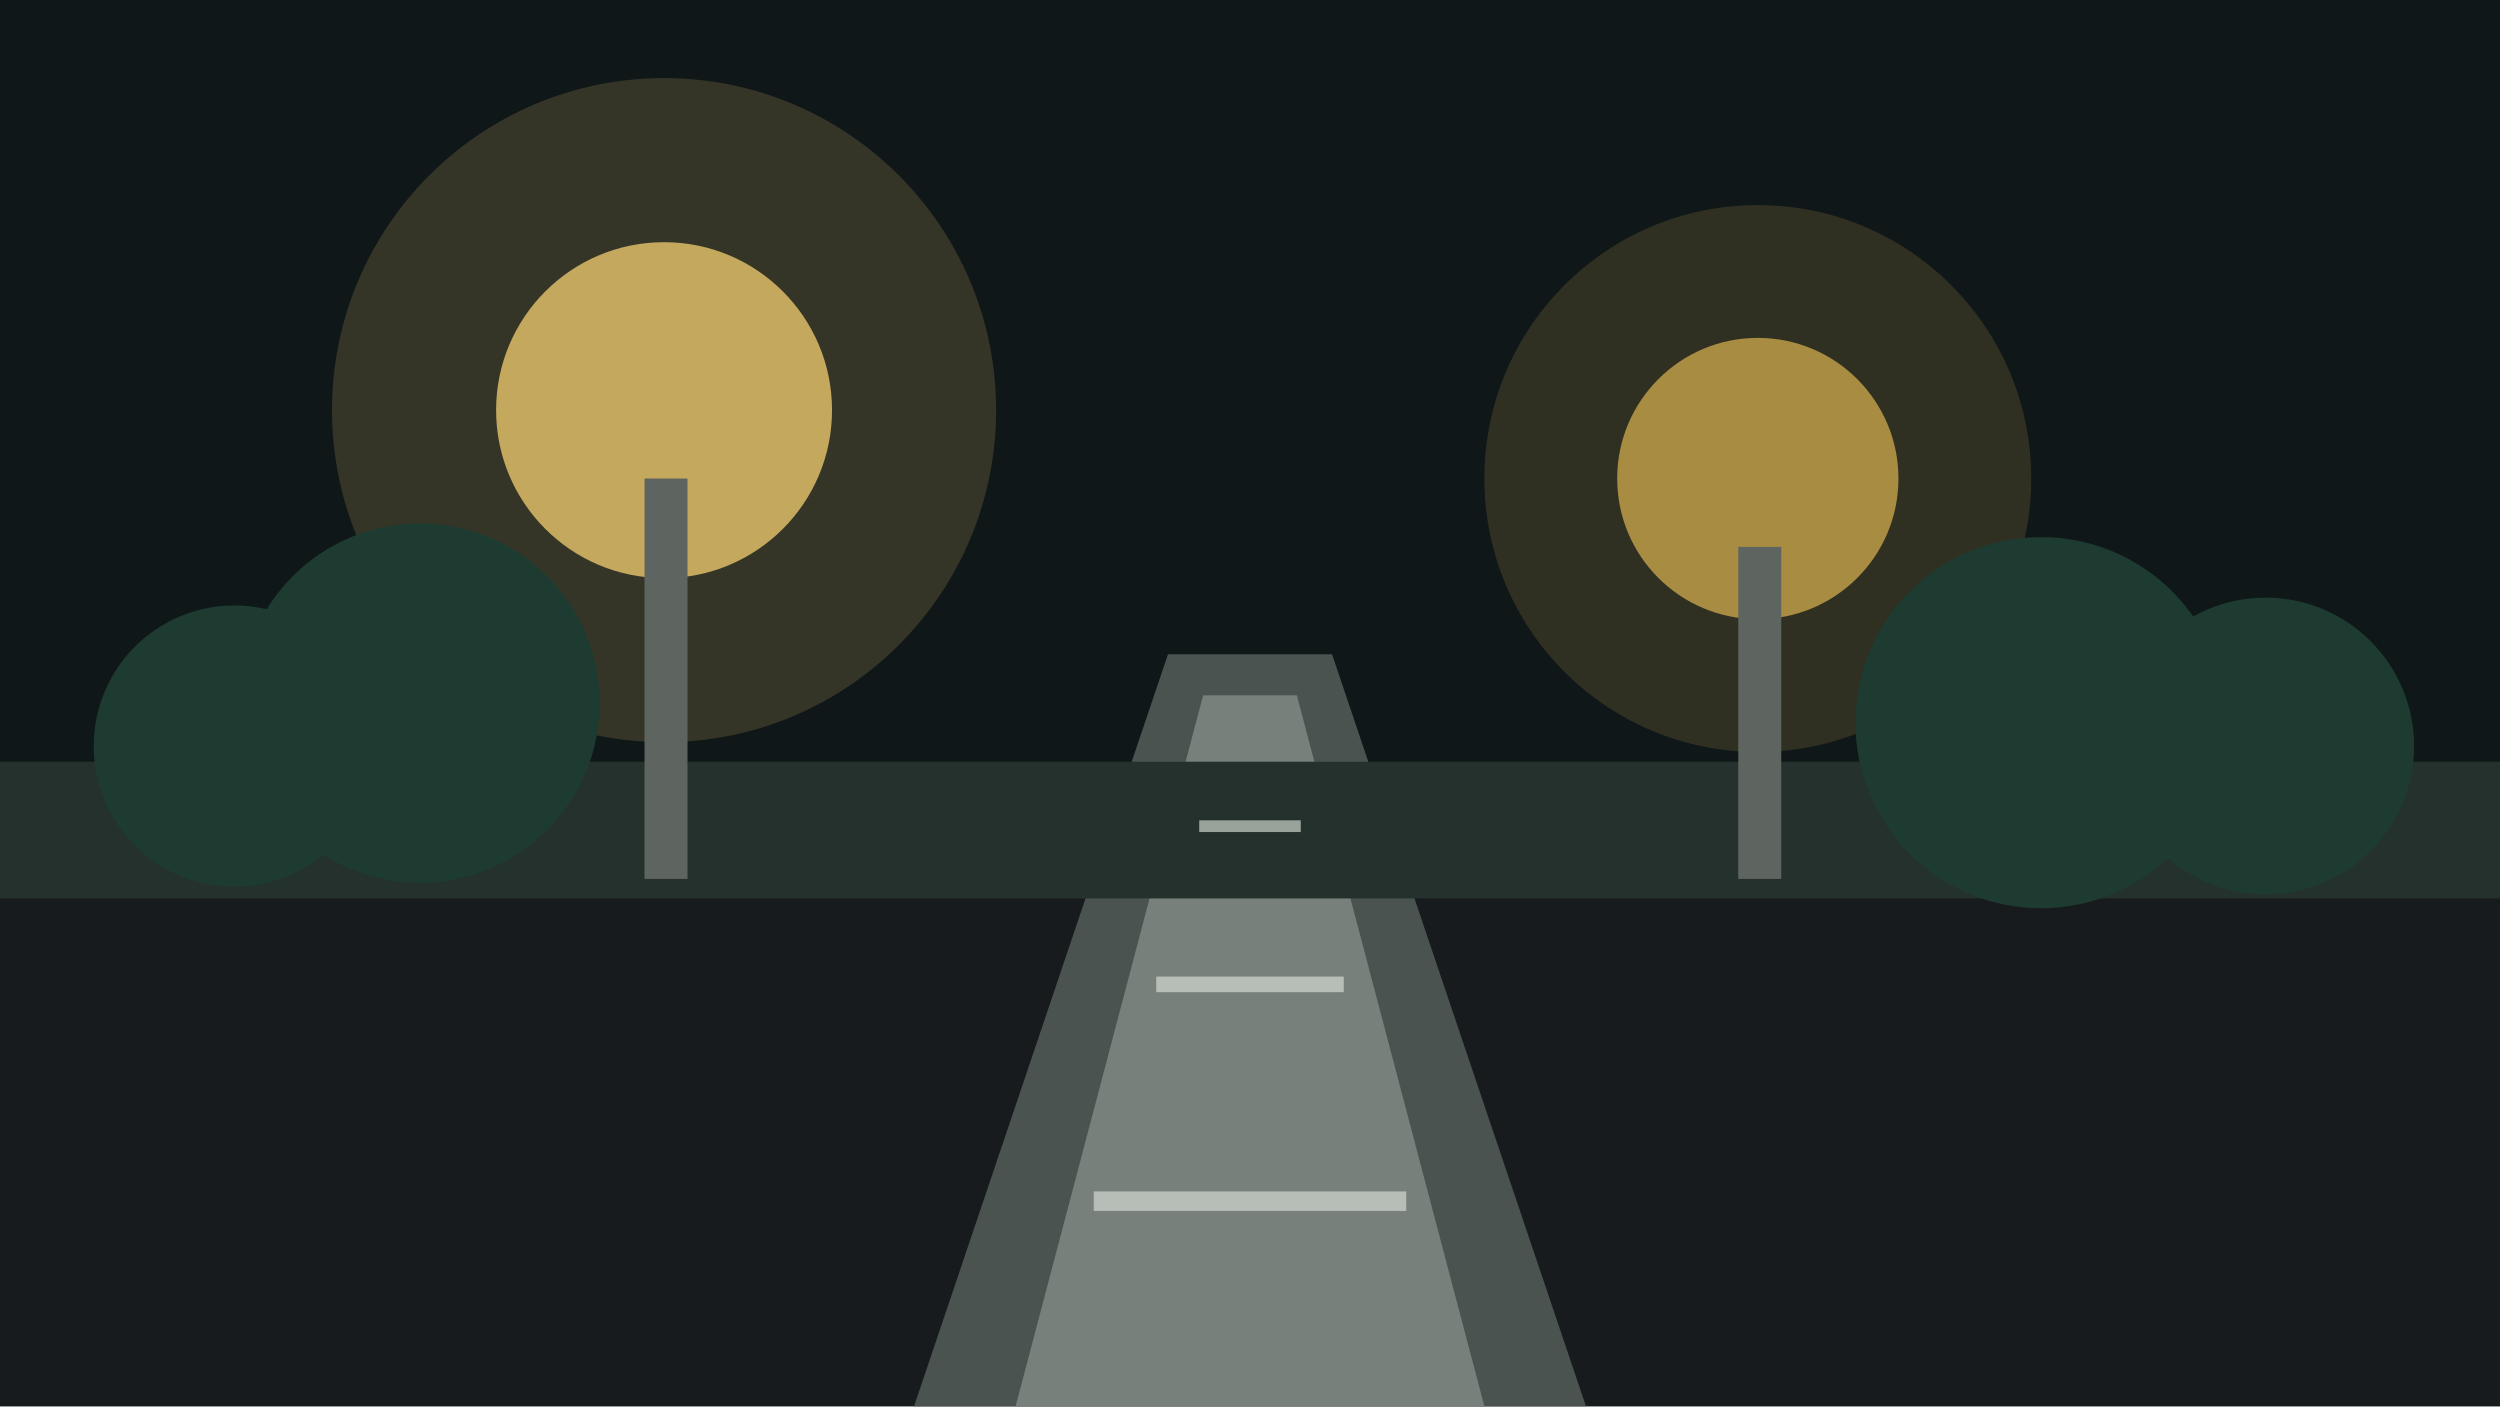
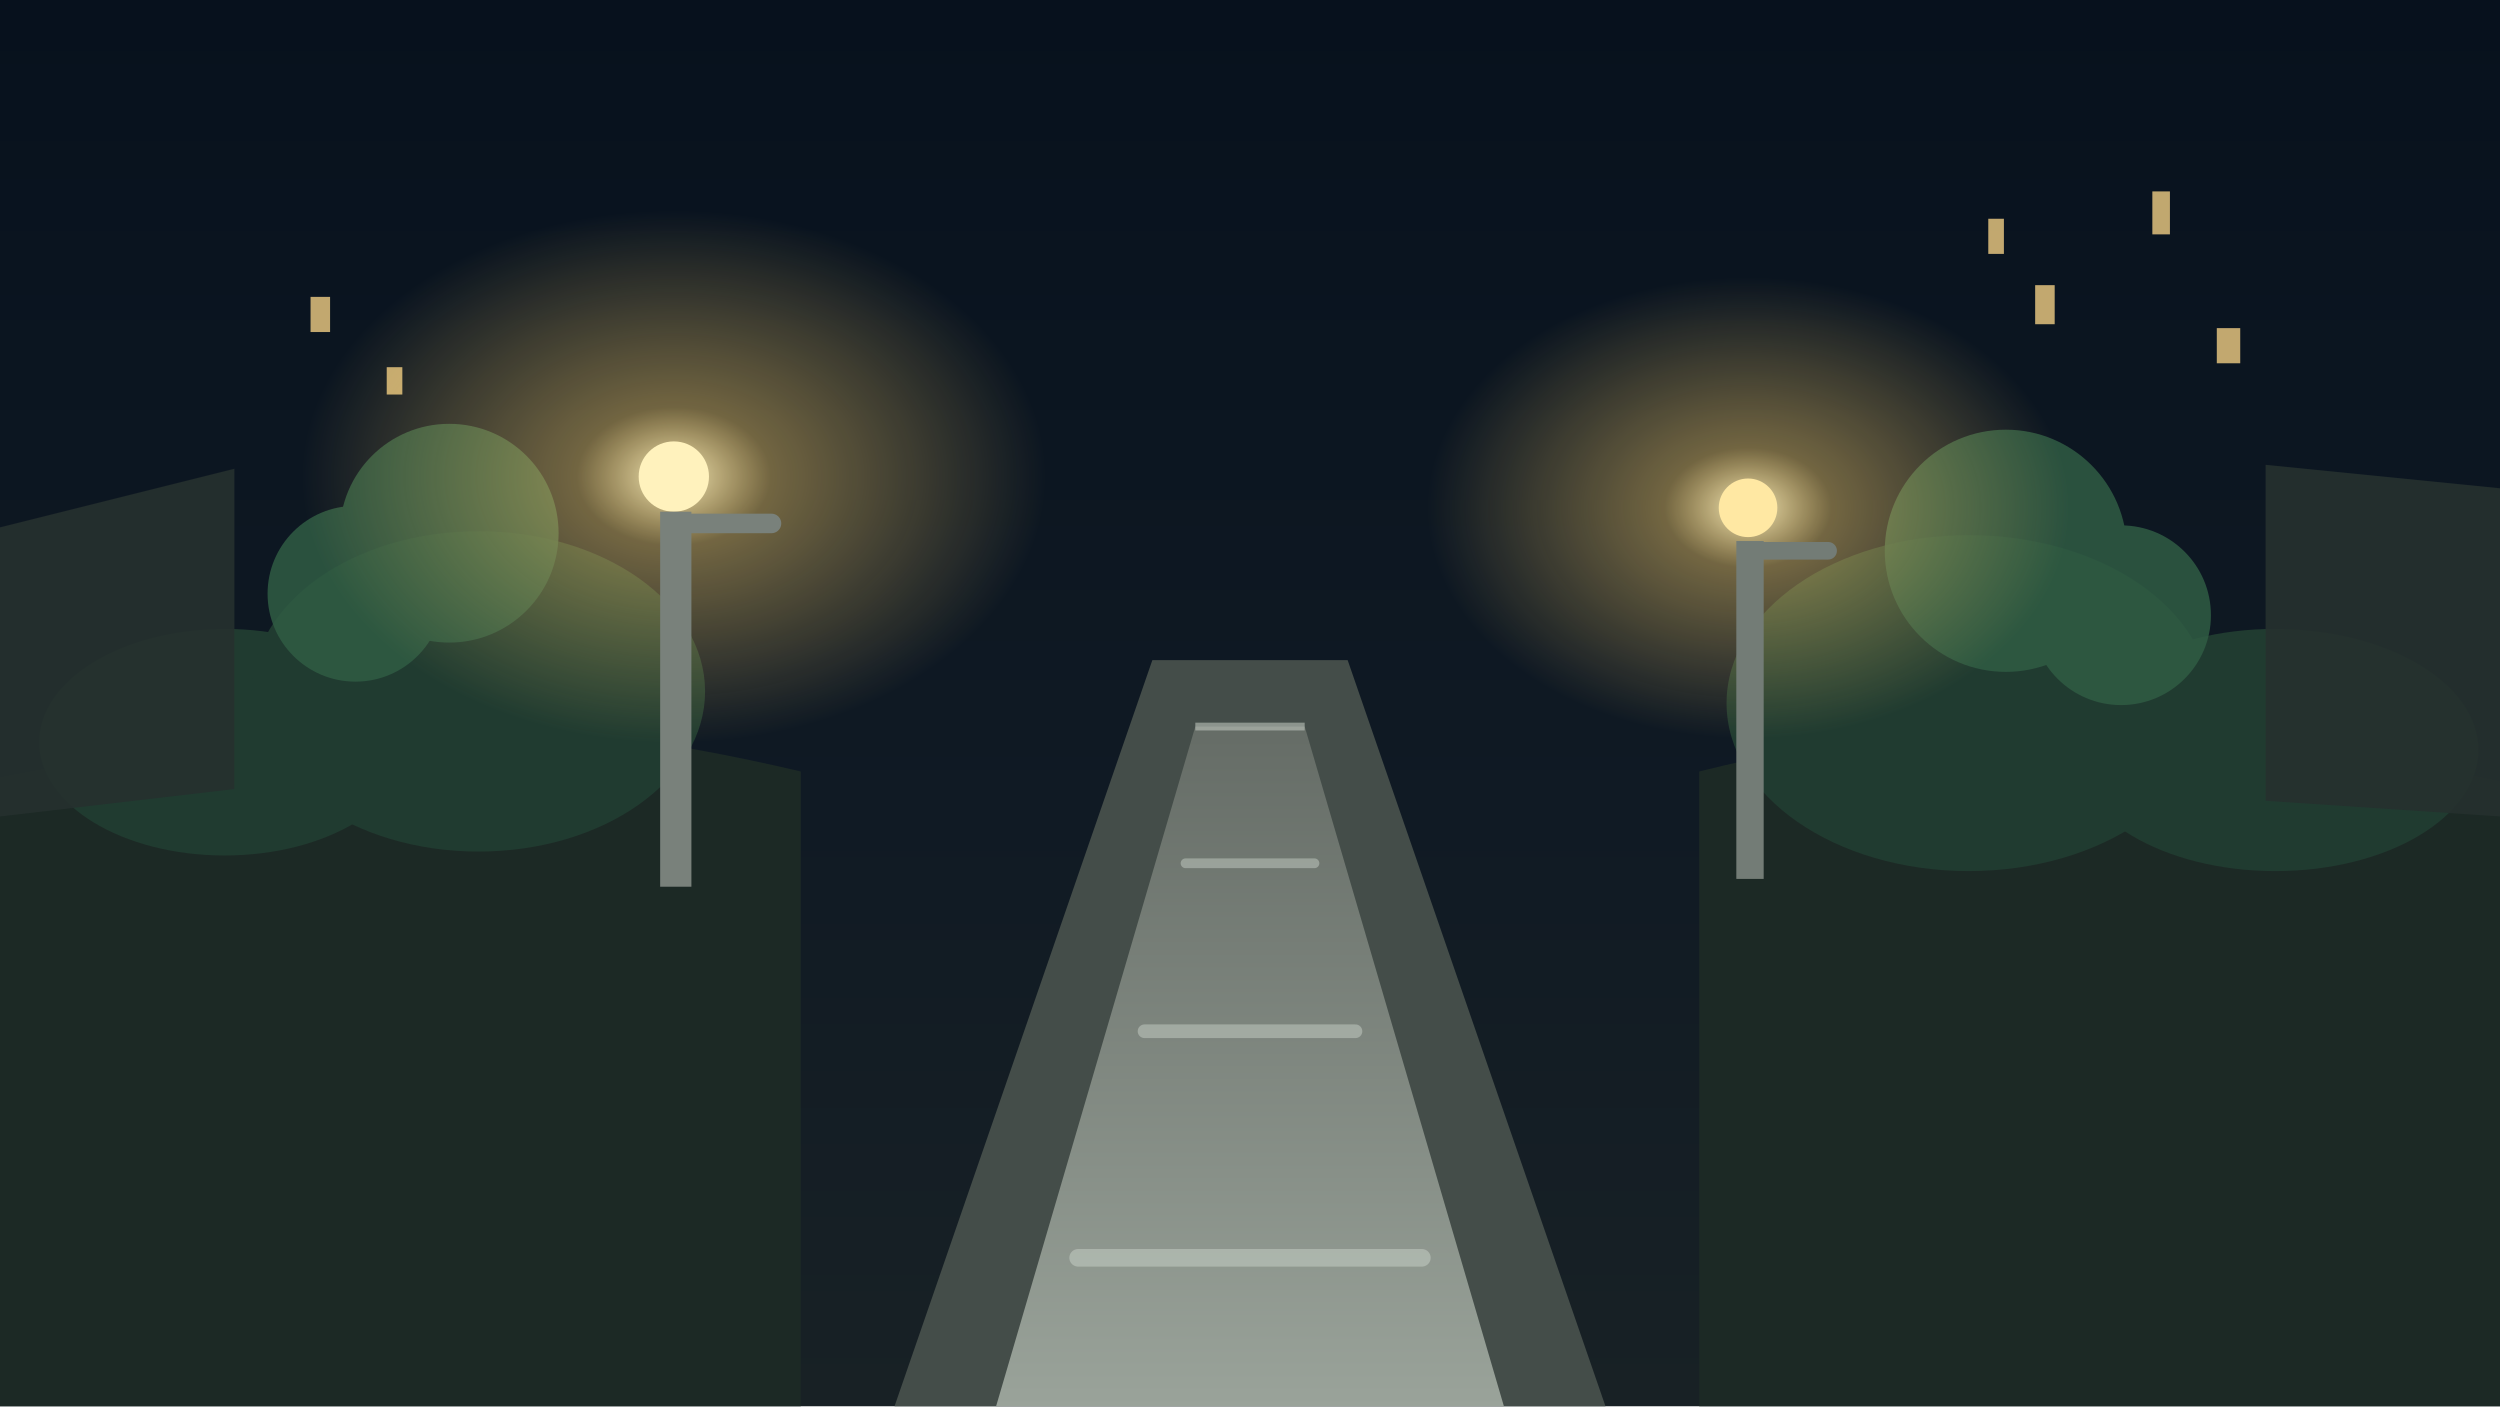
<svg xmlns="http://www.w3.org/2000/svg" viewBox="0 0 1280 720" role="img" aria-labelledby="title desc">
-   <rect width="1280" height="720" fill="#101719" />
-   <rect y="450" width="1280" height="270" fill="#171b1d" />
-   <polygon points="468,720 598,335 682,335 812,720" fill="#4b5351" />
-   <polygon points="520,720 616,356 664,356 760,720" fill="#77807a" />
-   <rect x="0" y="390" width="1280" height="70" fill="#24312c" />
-   <circle cx="340" cy="210" r="86" fill="#ffd875" opacity="0.7" />
-   <circle cx="340" cy="210" r="170" fill="#ffd875" opacity="0.16" />
-   <circle cx="900" cy="245" r="72" fill="#f8c957" opacity="0.6" />
-   <circle cx="900" cy="245" r="140" fill="#f8c957" opacity="0.14" />
-   <rect x="330" y="245" width="22" height="205" fill="#5e6560" />
-   <rect x="890" y="280" width="22" height="170" fill="#5e6560" />
-   <g fill="#1d3b30">
-     <circle cx="120" cy="382" r="72" />
-     <circle cx="215" cy="360" r="92" />
-     <circle cx="1045" cy="370" r="95" />
-     <circle cx="1160" cy="382" r="76" />
+   <defs>
+     <linearGradient id="sky" x1="0" x2="0" y1="0" y2="1">
+       <stop offset="0" stop-color="#07111d" />
+       <stop offset="0.58" stop-color="#101a24" />
+       <stop offset="1" stop-color="#182125" />
+     </linearGradient>
+     <linearGradient id="path" x1="0" x2="0" y1="0" y2="1">
+       <stop offset="0" stop-color="#656c66" />
+       <stop offset="1" stop-color="#9aa39a" />
+     </linearGradient>
+     <radialGradient id="lampGlow" cx="50%" cy="50%" r="50%">
+       <stop offset="0" stop-color="#fff4c3" stop-opacity="0.95" />
+       <stop offset="0.26" stop-color="#ffd36e" stop-opacity="0.42" />
+       <stop offset="1" stop-color="#ffd36e" stop-opacity="0" />
+     </radialGradient>
+   </defs>
+   <rect width="1280" height="720" fill="url(#sky)" />
+   <g fill="#ffd98a" opacity="0.75">
+     <rect x="1018" y="112" width="8" height="18" />
+     <rect x="1042" y="146" width="10" height="20" />
+     <rect x="1102" y="98" width="9" height="22" />
+     <rect x="1135" y="168" width="12" height="18" />
+     <rect x="159" y="152" width="10" height="18" />
+     <rect x="198" y="188" width="8" height="14" />
  </g>
-   <g fill="#d7ded7" opacity="0.65">
-     <rect x="614" y="420" width="52" height="6" />
-     <rect x="592" y="500" width="96" height="8" />
-     <rect x="560" y="610" width="160" height="10" />
+   <path d="M0 398 C170 365 270 362 410 395 L410 720 L0 720 Z" fill="#1c2925" />
+   <path d="M1280 400 C1115 366 1010 360 870 395 L870 720 L1280 720 Z" fill="#1c2925" />
+   <path d="M458 720 L590 338 L690 338 L822 720 Z" fill="#444d49" />
+   <path d="M510 720 L612 372 L668 372 L770 720 Z" fill="url(#path)" />
+   <path d="M612 372 L668 372" stroke="#c6cec5" stroke-width="4" opacity="0.55" />
+   <g stroke="#d5ddd4" stroke-linecap="round" opacity="0.42">
+     <path d="M607 442 H673" stroke-width="5" />
+     <path d="M586 528 H694" stroke-width="7" />
+     <path d="M552 644 H728" stroke-width="9" />
+   </g>
+   <g fill="#203b30">
+     <ellipse cx="115" cy="380" rx="95" ry="58" />
+     <ellipse cx="245" cy="354" rx="116" ry="82" />
+     <ellipse cx="1008" cy="360" rx="124" ry="86" />
+     <ellipse cx="1165" cy="384" rx="104" ry="62" />
+   </g>
+   <g fill="#2f5c43" opacity="0.85">
+     <circle cx="230" cy="273" r="56" />
+     <circle cx="182" cy="304" r="45" />
+     <circle cx="1027" cy="282" r="62" />
+     <circle cx="1086" cy="315" r="46" />
+   </g>
+   <g>
+     <ellipse cx="345" cy="244" rx="190" ry="136" fill="url(#lampGlow)" />
+     <circle cx="345" cy="244" r="18" fill="#fff2bd" />
+     <path d="M346 262 V454" stroke="#79817b" stroke-width="16" />
+     <path d="M346 268 H395" stroke="#79817b" stroke-width="10" stroke-linecap="round" />
+     <ellipse cx="895" cy="260" rx="165" ry="118" fill="url(#lampGlow)" />
+     <circle cx="895" cy="260" r="15" fill="#ffe8a3" />
+     <path d="M896 277 V450" stroke="#737c76" stroke-width="14" />
+     <path d="M896 282 H936" stroke="#737c76" stroke-width="9" stroke-linecap="round" />
+   </g>
+   <g fill="#25302e" opacity="0.92">
+     <polygon points="0,270 120,240 120,404 0,418" />
+     <polygon points="1280,250 1160,238 1160,410 1280,418" />
  </g>
</svg>
